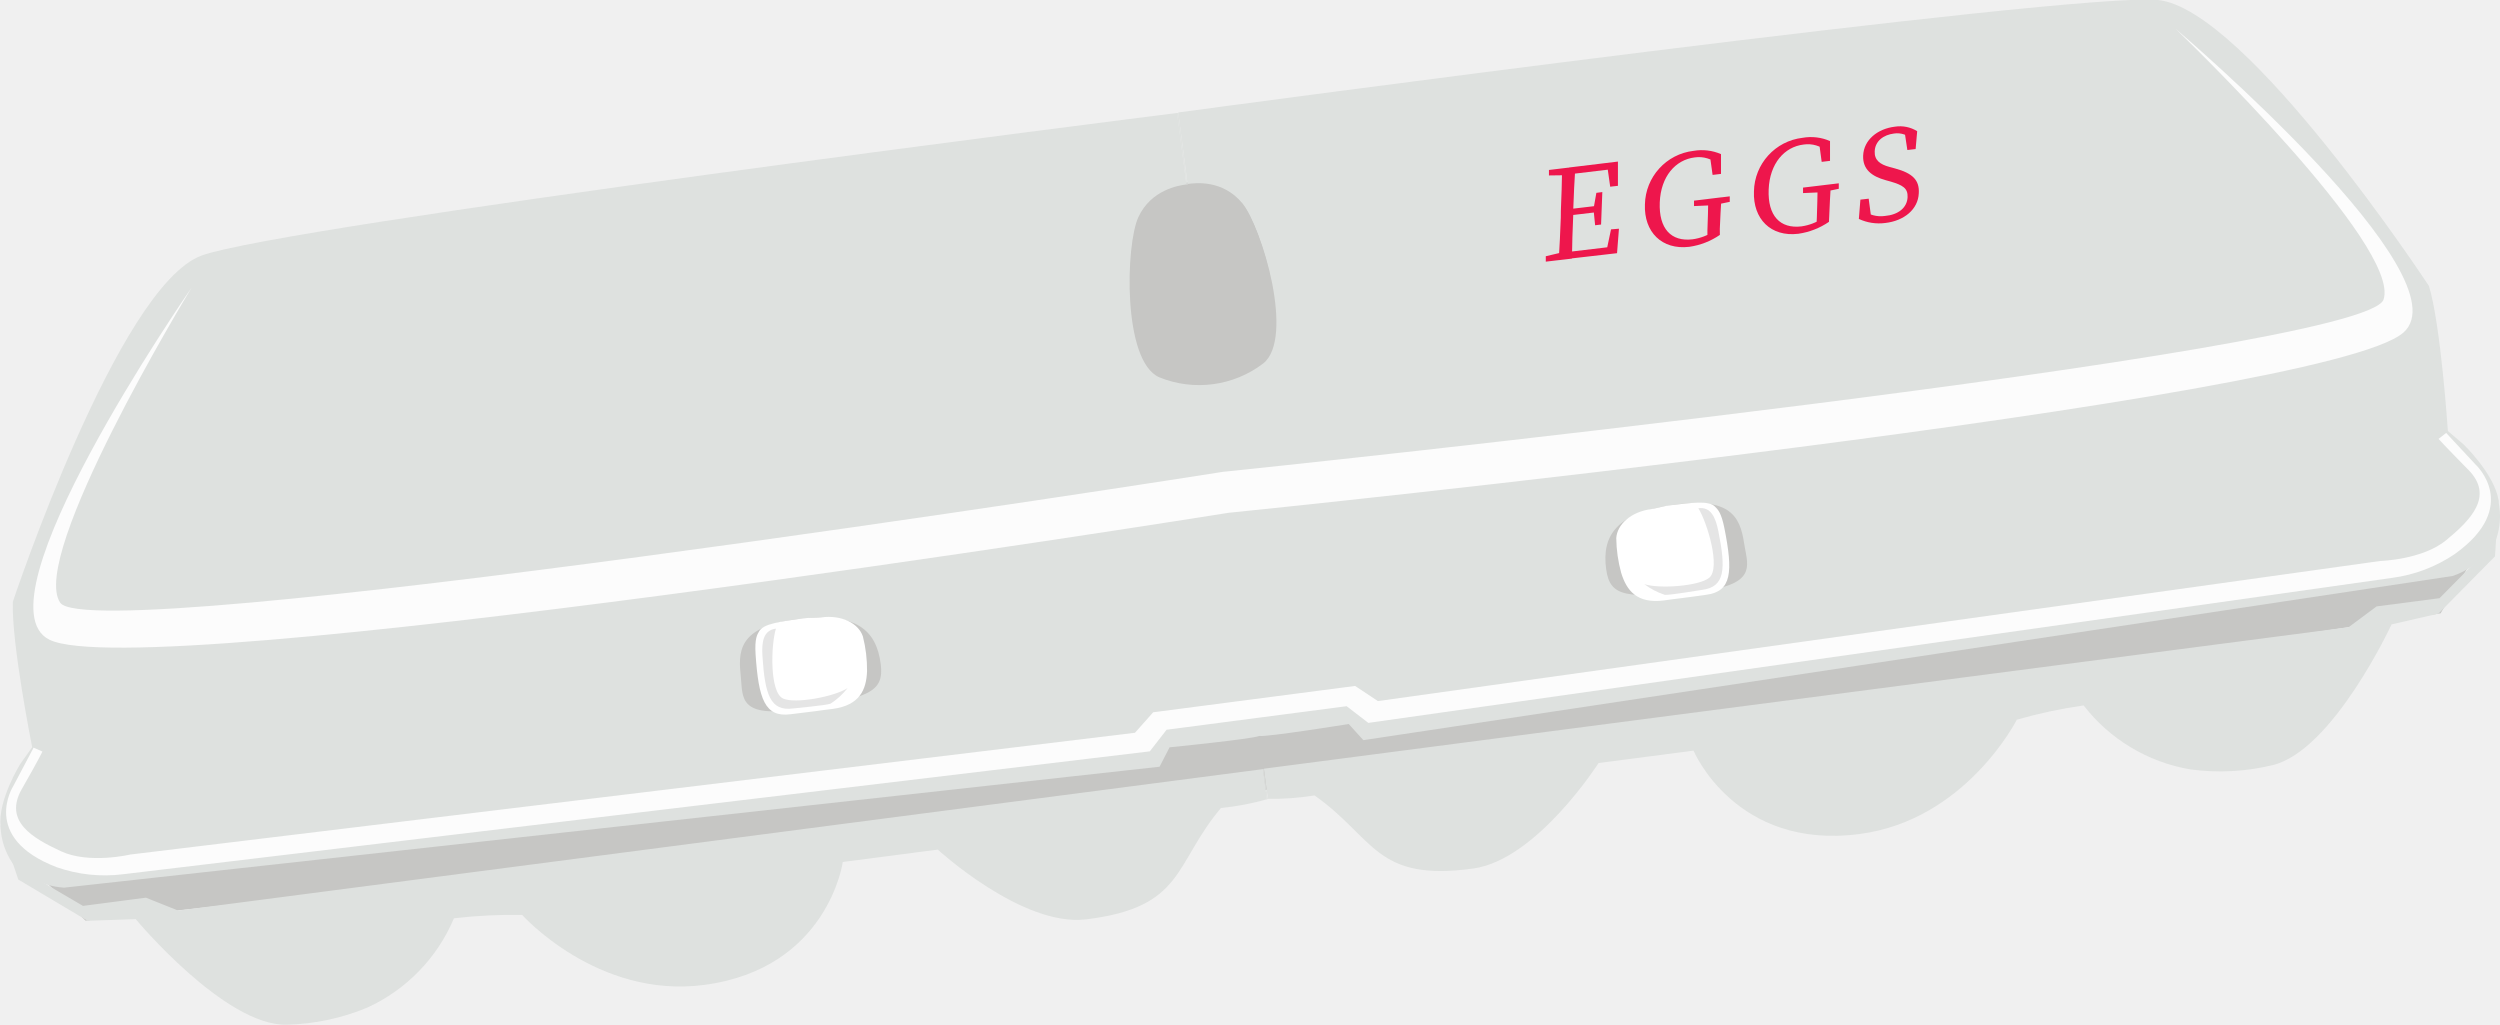
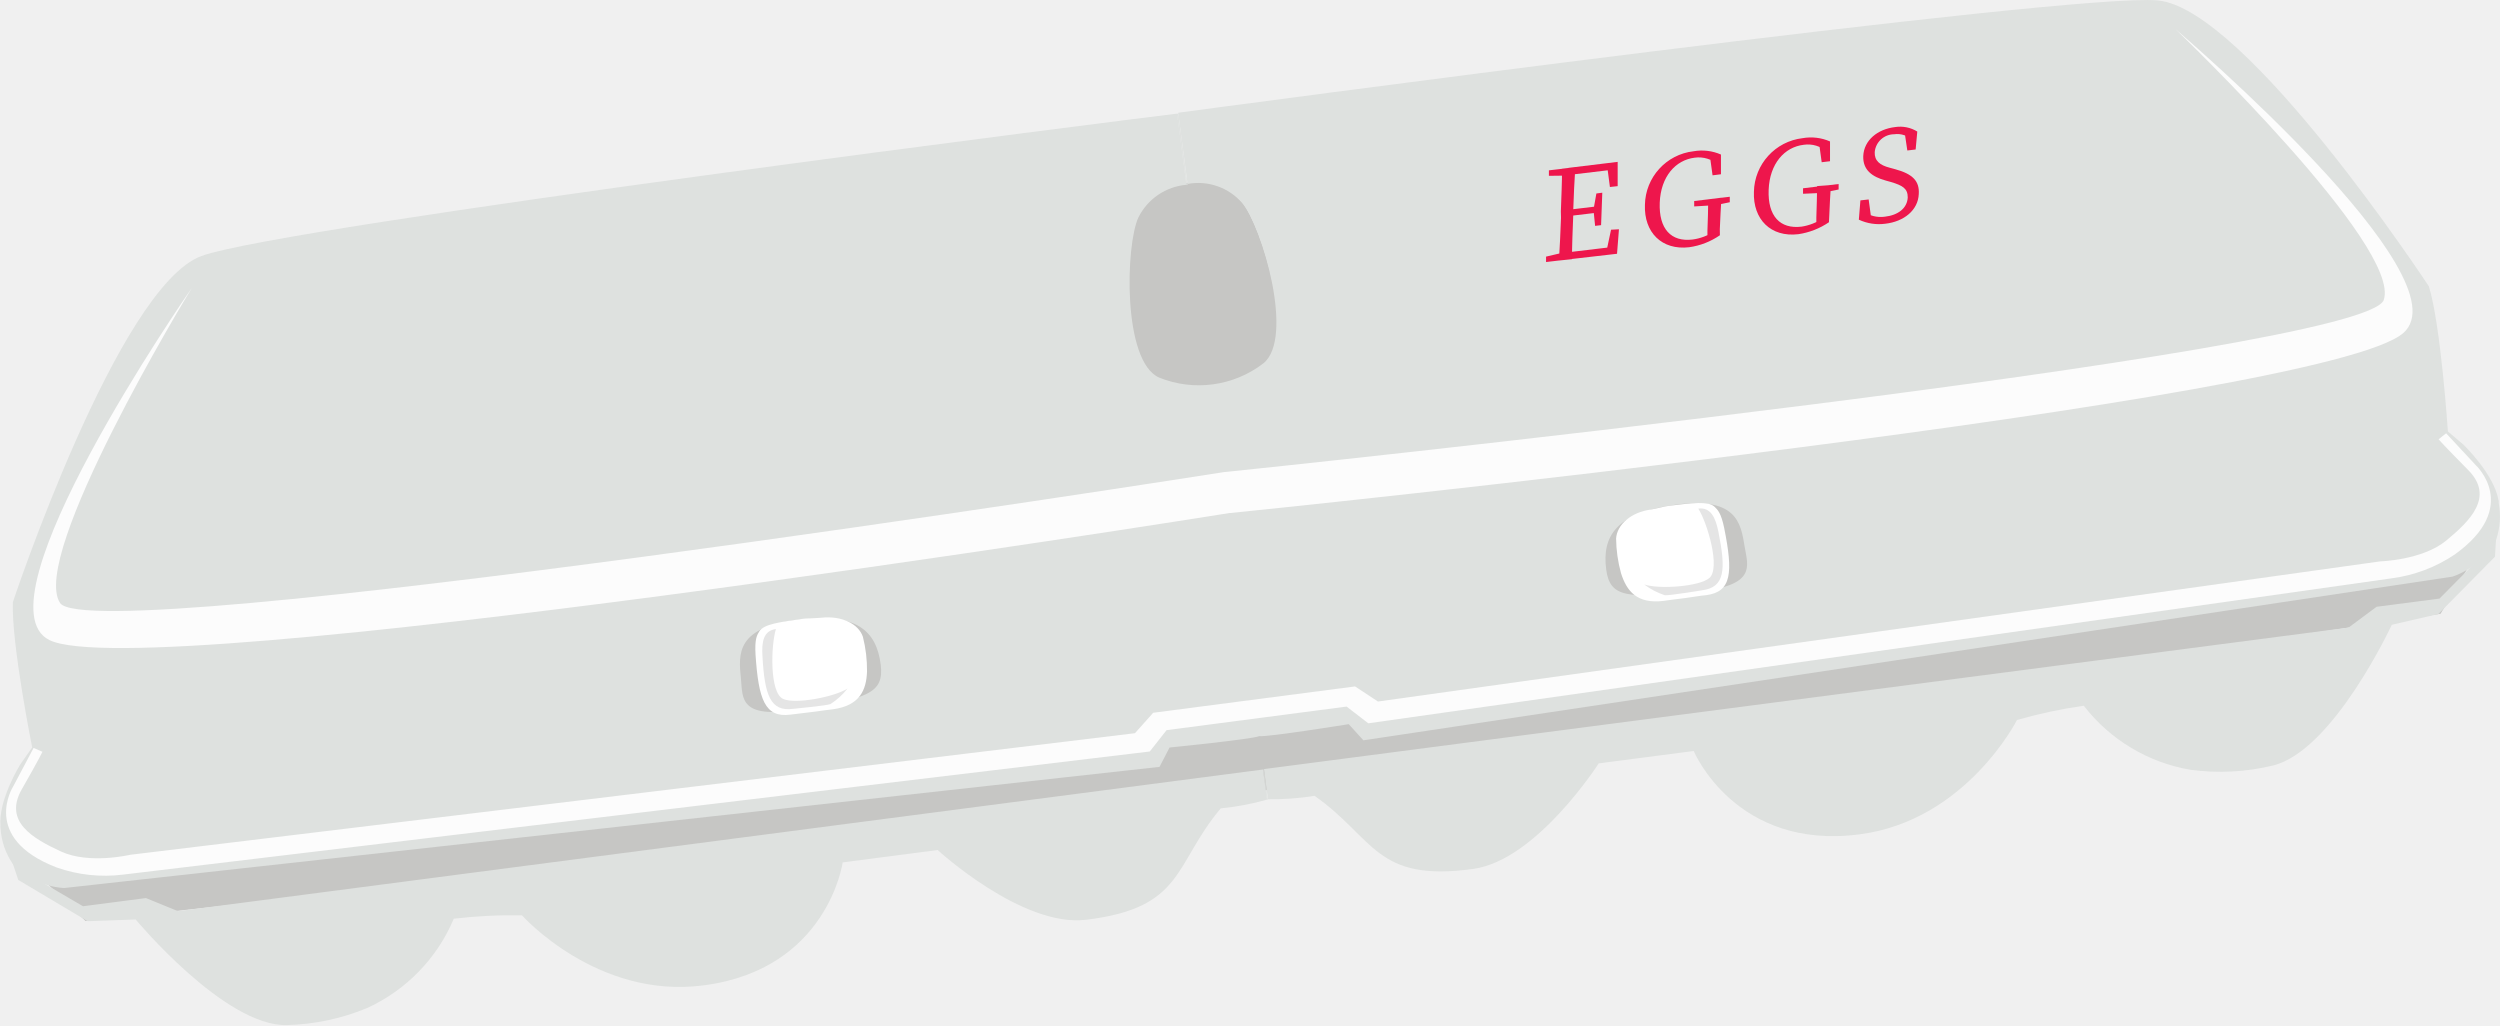
- <svg xmlns="http://www.w3.org/2000/svg" viewBox="0 0 419.64 171.97">
+ <svg xmlns="http://www.w3.org/2000/svg" viewBox="0 0 351.2 144.01">
  <defs>
    <style>.cls-1{fill:#c6c6c4;}.cls-2{fill:#dee1df;}.cls-3{fill:#fcfcfc;}.cls-4{fill:#fff;}.cls-5{fill:#e5e5e5;}.cls-6{fill:#ee164c;}</style>
  </defs>
  <g id="Layer_2" data-name="Layer 2">
-     <g id="Egg">
-       <path class="cls-1" d="M212.35,61.25a17.51,17.51,0,0,1-18.21,2.5c-6.19-2.7-5.28-22.89-3.1-27.62s7-5.35,8.16-5.5,6-.78,9.3,3.23S217.65,57.06,212.35,61.25Z" />
-       <path class="cls-2" d="M212.11,129.08l.66,5.06h-.12L212,129.1Z" />
-       <path class="cls-2" d="M197.59,19l1.65,12h.1l-1.57-12Z" />
-       <polygon class="cls-1" points="418.82 87.63 409.66 102.95 212.56 132.58 212.45 132.6 14.35 154.53 1.56 142.07 418.82 87.63" />
-       <path class="cls-2" d="M419.41,83.74l-.61,9.65L409.31,103l-7.87,1.81s-9.85,21.23-20,23.63a37.33,37.33,0,0,1-13.77.71,28.7,28.7,0,0,1-17.92-10.74,83.83,83.83,0,0,0-11.21,2.39S330,137.69,312.1,140c-20.83,2.72-27.83-14-27.83-14l-15.94,2.08s-10.34,16.2-21,17.7c-16.53,2.31-16.57-5.17-26.68-12.26a44.72,44.72,0,0,1-7.89.57h.06l-.66-5.06,182.07-23.75,4.69-3.49,10.57-1.38,7.7-7.78Z" />
-       <path class="cls-2" d="M212.65,134.15h.06a44.06,44.06,0,0,1-7.77,1.48c-7.95,9.45-6.08,16.68-22.64,18.69-10.73,1.3-24.89-11.71-24.89-11.71l-15.94,2.08s-2.48,17.92-23.31,20.64c-17.92,2.34-30.51-11.75-30.51-11.75a84.62,84.62,0,0,0-11.45.56,28.79,28.79,0,0,1-14.56,15A37.46,37.46,0,0,1,48.15,172c-10.4.28-25.37-17.72-25.37-17.72l-8.07.28L3.07,147.64,0,138.46l4.48,8.06,9.45,5.54,10.56-1.38,5.43,2.17L212,129.1Z" />
-       <path class="cls-2" d="M212.11,129.08l.66,5.06h-.12L212,129.1Z" />
-       <path class="cls-2" d="M197.59,19l1.56,12,.09,0-1.47-12Z" />
-       <path class="cls-2" d="M419.4,84l0,.28a11.82,11.82,0,0,1-.39,6.2h0a6.94,6.94,0,0,1-1.12,1.88,12.74,12.74,0,0,1-2.22,2.15h0a13.59,13.59,0,0,1-1.27.89h0a13.32,13.32,0,0,1-2.7,1.28L228.85,124.24l-2.46-2.71s-13.72,2.21-15,2h0c-1.24.53-15.07,1.91-15.07,1.91l-1.68,3.26L10.75,149a13,13,0,0,1-2.94-.54h0c-.44-.14-.94-.31-1.45-.53h0a12.68,12.68,0,0,1-2.7-1.51,6.85,6.85,0,0,1-1.56-1.53h0A11.83,11.83,0,0,1,.1,139l0-.28c-.5-4.37,3.3-10.48,3.3-10.48l2-2.82S1.88,107.83,2.16,101c0,0,17.64-52.95,31.67-58.1,13.54-5,157.88-23.2,163.76-23.94l1.56,12c-1.29.16-5.93.88-8.07,5.49s-2.68,24.18,3.51,26.88A17.73,17.73,0,0,0,212.05,61c5.29-4.2-.18-22.87-3.51-26.88s-7.91-3.41-9.2-3.24l-1.57-12c5.86-.8,150.06-20.22,164.42-18.88,14.88,1.37,45.52,48,45.52,48,2,6.51,3.18,24.35,3.18,24.35l2.62,2.23S418.75,79.61,419.4,84Z" />
-       <path class="cls-1" d="M134.6,103.84c-11.21,1.17-10.64,5.82-10.23,10,.32,3.25-.29,6.76,9.67,5.16,11.73-1.88,14.39-2.76,13.8-7.5C147.11,105.63,143.57,102.9,134.6,103.84Z" />
-       <path class="cls-3" d="M412.05,93a24.5,24.5,0,0,1-10.53,4L229.68,121.34l-3.64-2.8-30.22,3.95L193,126.12,20.71,146.74A24.51,24.51,0,0,1,9.5,145.56c-12.87-4.95-7.26-13.63-7.26-13.63l3.4-6.43,1.48.65s-.48,1.09-3.46,6.3c-3.1,5.43,1.86,8.25,6.58,10.44s11.62.55,11.62.55L190.51,123l3.06-3.44,33.89-4.42,3.83,2.54L399.56,94.16s7.08-.19,11.08-3.51,8.08-7.33,3.69-11.79c-4.22-4.27-5-5.19-5-5.19l1.27-1L415.56,78S423.22,85,412.05,93Z" />
-       <path class="cls-3" d="M403.43,55.82c-13,11.47-191.81,29.71-196.94,30.23h-.11c-5.09.82-182.58,29.07-198.1,21.32-12.56-6.28,23-57.8,23.87-59.07-.79,1.28-27.27,45-22.06,52.85S200.31,80,205.48,79.17l.11,0c5.2-.53,191.47-19.94,194.5-28.88S366.29,5.89,365.2,4.85C366.39,5.85,414,46.53,403.43,55.82Z" />
-       <path class="cls-4" d="M132.69,119.89c.48-.06,3.71-.44,4.23-.52.83-.14,2.16-.28,2.9-.38,4.48-.62,5.6-3.19,5.72-6.33a22.8,22.8,0,0,0-.7-5.83c-.73-2.19-3.52-3.65-7-3.2-.6.07-2.37.07-3,.16-3.87.55-6.65.89-7.4,2.15-.35.59-.78,1.25-.61,3.92C127.33,117.29,128.37,120.46,132.69,119.89Z" />
-       <path class="cls-5" d="M139.4,118.12c-.8.29-5.86.74-6.28.8-3.81.5-4.73-2.3-5.14-8.85-.15-2.36.17-4.28,2.26-4.55-.83,2.72-1.09,10.66,1.2,11.73,2,.94,8.64-.31,10.83-1.75A11.46,11.46,0,0,1,139.4,118.12Z" />
-       <path class="cls-1" d="M280.43,84.81c11.14-1.74,11.77,2.9,12.44,7,.53,3.22,2,6.47-8,7.47-11.83,1.19-14.62,1-15.26-3.71C268.8,89.76,271.52,86.21,280.43,84.81Z" />
-       <path class="cls-4" d="M286.39,99.84c-.47.06-3.69.53-4.21.57-.84.08-2.17.29-2.91.38-4.49.56-6.23-1.64-7.15-4.65a23.12,23.12,0,0,1-.82-5.81c.14-2.3,2.46-4.43,5.9-4.88.6-.08,2.3-.54,2.94-.61,3.89-.46,6.66-.85,7.7.17.5.49,1.08,1,1.61,3.64C290.91,96,290.71,99.28,286.39,99.84Z" />
-       <path class="cls-5" d="M279.45,99.85c.85.07,5.86-.79,6.28-.84,3.81-.5,4-3.44,2.7-9.88-.47-2.31-1.26-4.09-3.35-3.82,1.5,2.43,3.78,10,1.84,11.66-1.7,1.42-8.42,1.91-10.91,1.08A11.67,11.67,0,0,0,279.45,99.85Z" />
-       <path class="cls-6" d="M262.76,42.28l-.05,1.26-3.24.38,0-.91,3-.71ZM260,29.45l0-.92,3.24-.39-.05,1.27-.23,0ZM262,35.39c.09-2.37.19-4.76.21-7.11l2.22-.27c-.16,2.33-.26,4.72-.35,7.13l0,.88c-.11,2.64-.2,5-.22,7.39l-2.22.26c.16-2.33.25-4.72.35-7.13Zm9.75,3-.32,4.11-8.71,1,0-1.15,7.9-.94-1.08,1.27.88-4.18Zm-3.52-2.8-5.23.62,0-1.06,5.23-.62Zm1.49-8.21,1,1-7.44.89.05-1.15,8.25-1v4.07l-1.3.15Zm-2.2,7.47.44-2.48,1-.13-.21,5.45-1,.12-.25-2.5Z" />
-       <path class="cls-6" d="M288.69,39.43a12.05,12.05,0,0,1-5.13,2c-4.62.55-7.63-2.5-7.45-7.11a9.24,9.24,0,0,1,8.17-9,8.12,8.12,0,0,1,4.6.55l0,3.32-1.41.17L287,26l1.41.29,0,1.31a4.9,4.9,0,0,0-3.93-1.18c-3.23.39-5.71,3.18-5.88,7.57s1.9,6.61,5.5,6.18a8.63,8.63,0,0,0,3.64-1.38L286.6,40l0-1.33c.07-1.75.12-3.54.14-5.28l2.22-.27c-.11,1.73-.21,3.5-.28,5.3Zm-4.34-4.84,0-.91,6-.72,0,.92-2.55.53-.46.05Z" />
-       <path class="cls-6" d="M307,37.24a12.15,12.15,0,0,1-5.14,2c-4.62.56-7.63-2.49-7.45-7.11a9.23,9.23,0,0,1,8.17-9,8,8,0,0,1,4.6.55l0,3.32-1.4.17-.45-3.34,1.42.29-.06,1.31a4.86,4.86,0,0,0-3.93-1.17c-3.23.38-5.71,3.17-5.88,7.56s1.9,6.61,5.51,6.18A8.71,8.71,0,0,0,306,36.61l-1.09,1.2.06-1.33c.06-1.75.11-3.54.13-5.28l2.22-.26c-.11,1.73-.2,3.5-.27,5.29Zm-4.35-4.83,0-.92,6-.72,0,.92-2.55.53-.46.06Z" />
-       <path class="cls-6" d="M320.2,33.08c.06-1.49-.82-2-2.8-2.59l-.86-.24c-2.32-.64-3.89-1.78-3.8-4.13.11-2.64,2.41-4.51,5.35-4.86a5.48,5.48,0,0,1,3.72.76l-.26,3-1.39.16-.51-3.39,1.45.58,0,1.15a3.62,3.62,0,0,0-3.16-1.11c-1.8.22-3.2,1.28-3.26,3-.06,1.45.85,2.18,2.51,2.62l.89.24c3,.81,4.13,2,4,4.16-.11,2.71-2.46,4.64-5.63,5a8,8,0,0,1-4.43-.68l.26-3.24,1.39-.16.46,3.46-1.47-.46,0-1.1a4.91,4.91,0,0,0,3.73,1C318.63,36.06,320.13,34.87,320.2,33.08Z" />
+     <g id="Layer_2-2" data-name="Layer 2">
+       <g id="Layer_2-3" data-name="Layer 2">
+         <g id="Egg">
+           <path class="cls-1" d="M177.72,51.32a14.66,14.66,0,0,1-15.24,2.09c-5.18-2.26-4.42-19.16-2.6-23.12s5.86-4.47,6.83-4.6,5-.65,7.78,2.7S182.15,47.81,177.72,51.32Z" />
+           <path class="cls-2" d="M177.52,108.08l.55,4.24H178l-.55-4.22Z" />
+           <path class="cls-2" d="M165.36,16l1.38,10h.09l-1.32-10Z" />
+           <polygon class="cls-1" points="350.51 73.39 342.85 86.22 177.89 111.01 177.8 111.03 12.01 129.38 1.31 118.95 350.51 73.39" />
+           <path class="cls-2" d="M351,70.14l-.51,8.07-7.95,8.05L336,87.77s-8.25,17.77-16.74,19.78a31.29,31.29,0,0,1-11.53.59,24,24,0,0,1-15-9,71.12,71.12,0,0,0-9.38,2s-7.15,14.14-22.13,16.07c-17.44,2.28-23.29-11.71-23.29-11.71l-13.34,1.74S215.91,120.8,207,122.06c-13.83,1.93-13.87-4.33-22.33-10.26a38.37,38.37,0,0,1-6.6.48h.05l-.55-4.24L329.93,88.16l3.93-2.92,8.84-1.15,6.45-6.51Z" />
+           <path class="cls-2" d="M178,112.33H178a36.83,36.83,0,0,1-6.51,1.23c-6.65,7.91-5.08,14-18.94,15.65-9,1.08-20.83-9.8-20.83-9.8l-13.34,1.74s-2.08,15-19.51,17.27c-15,2-25.54-9.83-25.54-9.83a69.71,69.71,0,0,0-9.58.47,24.07,24.07,0,0,1-12.18,12.55A31.32,31.32,0,0,1,40.3,144c-8.71.24-21.24-14.83-21.24-14.83l-6.75.24-9.74-5.79L0,115.93l3.75,6.75,7.91,4.63,8.84-1.15L25,128,177.42,108.1Z" />
+           <path class="cls-2" d="M177.52,108.08l.55,4.24H178l-.55-4.22Z" />
+           <path class="cls-2" d="M165.36,16l1.31,10h.07l-1.23-10Z" />
+           <path class="cls-2" d="M351,70.36v.23a10,10,0,0,1-.33,5.19h0a5.7,5.7,0,0,1-.94,1.57,10.51,10.51,0,0,1-1.85,1.8h0a11.4,11.4,0,0,1-1.07.75h0A11.13,11.13,0,0,1,344.55,81L191.53,104l-2.06-2.27s-11.49,1.85-12.56,1.68h0c-1,.44-12.61,1.6-12.61,1.6l-1.41,2.72L9,124.75a10.26,10.26,0,0,1-2.46-.45h0c-.37-.12-.79-.26-1.22-.44h0a10.48,10.48,0,0,1-2.26-1.27,5.45,5.45,0,0,1-1.3-1.28h0a9.86,9.86,0,0,1-1.68-4.92v-.24c-.41-3.66,2.77-8.77,2.77-8.77L4.52,105S1.57,90.3,1.81,84.58c0,0,14.76-44.31,26.5-48.62,11.33-4.19,132.13-19.42,137.05-20l1.31,10a8.33,8.33,0,0,0-6.75,4.59c-1.8,3.86-2.25,20.24,2.93,22.5a14.88,14.88,0,0,0,14.62-2c4.42-3.52-.16-19.14-2.94-22.5a8.18,8.18,0,0,0-7.7-2.71l-1.32-10C170.42,15.19,291.1-1.07,303.12.06c12.45,1.14,38.09,40.17,38.09,40.17,1.68,5.45,2.67,20.38,2.67,20.38l2.19,1.86S350.45,66.68,351,70.36Z" />
+           <path class="cls-1" d="M112.65,87c-9.38,1-8.91,4.87-8.56,8.37.26,2.72-.25,5.66,8.09,4.32,9.82-1.58,12-2.31,11.55-6.28C123.12,88.46,120.15,86.17,112.65,87Z" />
+           <path class="cls-3" d="M344.85,77.89A20.65,20.65,0,0,1,336,81.24L192.22,101.61l-3.05-2.35-25.29,3.31-2.36,3L17.33,122.86a20.48,20.48,0,0,1-9.38-1c-10.77-4.15-6.08-11.41-6.08-11.41l2.85-5.38,1.24.54s-.4.91-2.9,5.27c-2.59,4.55,1.56,6.91,5.51,8.74s9.72.46,9.72.46L159.44,103l2.56-2.87,28.36-3.7,3.21,2.12L334.39,78.86s5.93-.16,9.28-2.94,6.76-6.13,3.08-9.87c-3.53-3.57-4.18-4.34-4.18-4.34l1.06-.84,4.15,4.46S354.19,71.19,344.85,77.89Z" />
+           <path class="cls-3" d="M337.63,46.77c-10.88,9.6-160.52,24.87-164.82,25.3h-.09c-4.26.69-152.8,24.33-165.79,17.84-10.51-5.25,19.25-48.37,20-49.43C26.25,41.55,4.08,78.14,8.44,84.71S167.64,67,172,66.31h.09c4.35-.44,160.24-16.68,162.78-24.17S306.55,5,305.64,4.11C306.63,5,346.48,39,337.63,46.77Z" />
+           <path class="cls-4" d="M111.05,100.39l3.54-.43c.69-.12,1.81-.24,2.43-.32,3.75-.52,4.68-2.67,4.78-5.3a19.17,19.17,0,0,0-.58-4.88c-.61-1.83-3-3-5.86-2.68-.5.06-2,.06-2.51.14-3.24.46-5.57.74-6.2,1.8-.29.49-.65,1-.51,3.28C106.56,98.22,107.43,100.87,111.05,100.39Z" />
+           <path class="cls-5" d="M116.66,98.91c-.67.24-4.9.62-5.25.67-3.19.42-4-1.92-4.3-7.41-.13-2,.14-3.58,1.89-3.8-.7,2.27-.91,8.92,1,9.81,1.68.79,7.23-.26,9.07-1.46A9.68,9.68,0,0,1,116.66,98.91Z" />
+           <path class="cls-1" d="M234.69,71c9.33-1.45,9.85,2.43,10.41,5.86.45,2.7,1.68,5.42-6.69,6.25-9.9,1-12.24.84-12.77-3.1C225,75.18,227.24,72.2,234.69,71Z" />
+           <path class="cls-4" d="M239.68,83.61c-.39,0-3.09.45-3.52.48-.71.07-1.82.24-2.44.32-3.76.47-5.21-1.38-6-3.89a19.09,19.09,0,0,1-.69-4.87c.12-1.92,2.06-3.7,4.94-4.08.5-.07,1.92-.45,2.46-.51,3.26-.39,5.57-.71,6.44.14.42.41.91.84,1.35,3C243.46,80.4,243.3,83.14,239.68,83.61Z" />
+           <path class="cls-5" d="M233.87,83.62c.71.06,4.91-.66,5.26-.7,3.19-.42,3.35-2.88,2.26-8.27-.4-1.93-1.06-3.42-2.81-3.2,1.26,2,3.17,8.37,1.54,9.76-1.42,1.19-7,1.6-9.13.9A9.92,9.92,0,0,0,233.87,83.62Z" />
+           <path class="cls-6" d="M219.9,35.44l0,1.05-2.71.32v-.76l2.51-.59ZM217.59,24.7v-.77l2.72-.32-.05,1.06h-.19Zm1.68,5c.07-2,.16-4,.17-6l1.86-.22c-.13,1.95-.22,3.95-.29,6v.74c-.09,2.21-.17,4.19-.18,6.19L219,36.6c.13-2,.21-4,.29-6Zm8.16,2.51-.27,3.44-7.29.84v-1l6.61-.79-.9,1.06.74-3.49Zm-3-2.34-4.37.52v-.89l4.37-.52ZM225.73,23l.84.84-6.23.74,0-1,6.91-.84v3.41l-1.09.12Zm-1.84,6.25.37-2.07.83-.11-.17,4.56-.84.1-.21-2.09Z" />
+           <path class="cls-6" d="M241.61,33.05a10.07,10.07,0,0,1-4.3,1.68c-3.86.46-6.38-2.09-6.23-5.95a7.71,7.71,0,0,1,6.83-7.53,6.68,6.68,0,0,1,3.85.46v2.77l-1.18.15-.39-2.82,1.18.25v1.09a4.11,4.11,0,0,0-3.29-1c-2.7.32-4.78,2.66-4.92,6.33s1.59,5.53,4.6,5.17a7.13,7.13,0,0,0,3.05-1.15l-.95,1V32.42c.06-1.47.1-3,.11-4.42l1.86-.23c-.09,1.45-.17,2.93-.23,4.44ZM238,29v-.76l5-.6v.77l-2.13.44-.38,0Z" />
+           <path class="cls-6" d="M256.93,31.22a10.33,10.33,0,0,1-4.3,1.68c-3.87.46-6.39-2.09-6.24-5.95a7.74,7.74,0,0,1,6.84-7.54,6.69,6.69,0,0,1,3.85.46v2.78l-1.17.14L255.53,20l1.19.24-.05,1.1a4,4,0,0,0-3.29-1c-2.7.32-4.78,2.65-4.92,6.33s1.59,5.53,4.61,5.17a7.31,7.31,0,0,0,3-1.17l-.91,1,0-1.11c.05-1.47.09-3,.11-4.42L257.2,26c-.09,1.45-.17,2.93-.23,4.43Zm-3.64-4v-.77l5-.6v.77l-2.13.44-.39.05Z" />
+           <path class="cls-6" d="M268,27.74c0-1.25-.69-1.67-2.35-2.17l-.72-.2c-1.94-.53-3.25-1.49-3.18-3.45.1-2.21,2-3.78,4.48-4.07a4.58,4.58,0,0,1,3.11.63L269.11,21l-1.17.14-.42-2.84,1.21.49v1a3,3,0,0,0-2.64-.93,2.75,2.75,0,0,0-2.73,2.51c-.05,1.21.71,1.83,2.1,2.19l.74.2c2.51.68,3.46,1.68,3.35,3.49-.09,2.26-2.06,3.88-4.71,4.18a6.67,6.67,0,0,1-3.71-.57l.22-2.71,1.16-.13.39,2.89-1.23-.38v-.92a4.11,4.11,0,0,0,3.12.83C266.66,30.23,267.92,29.24,268,27.74Z" />
+         </g>
+       </g>
    </g>
  </g>
</svg>
